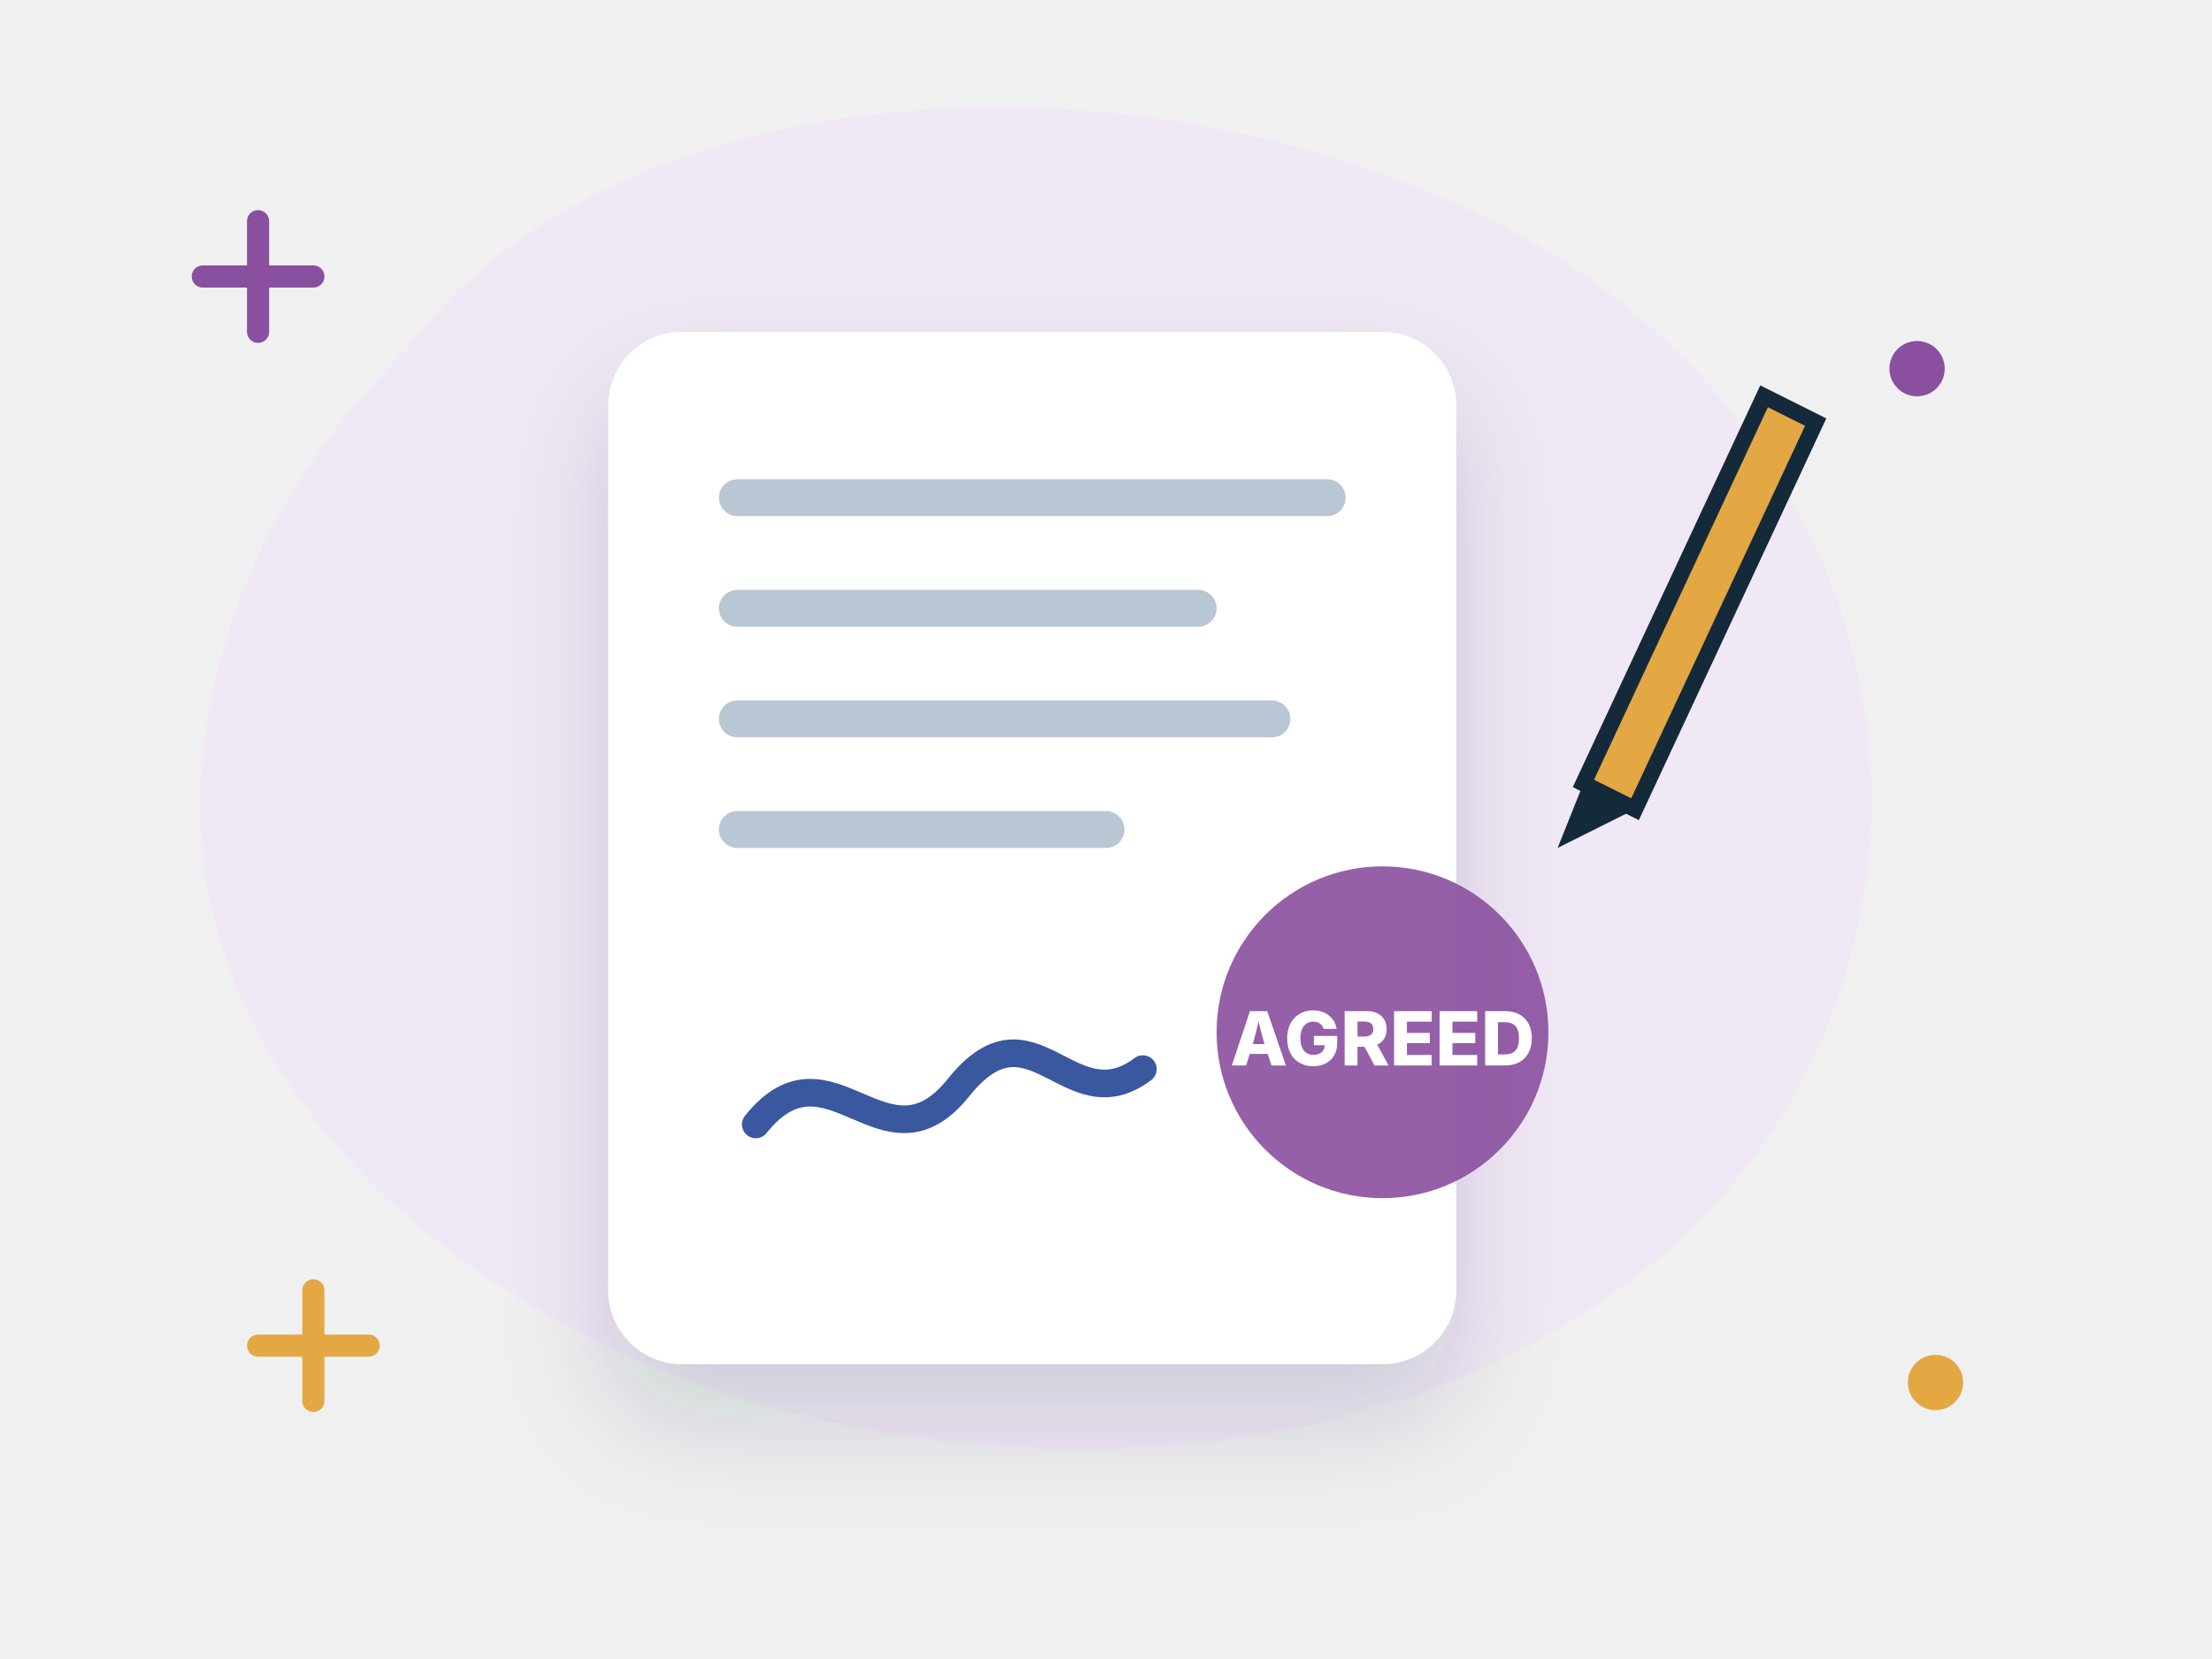
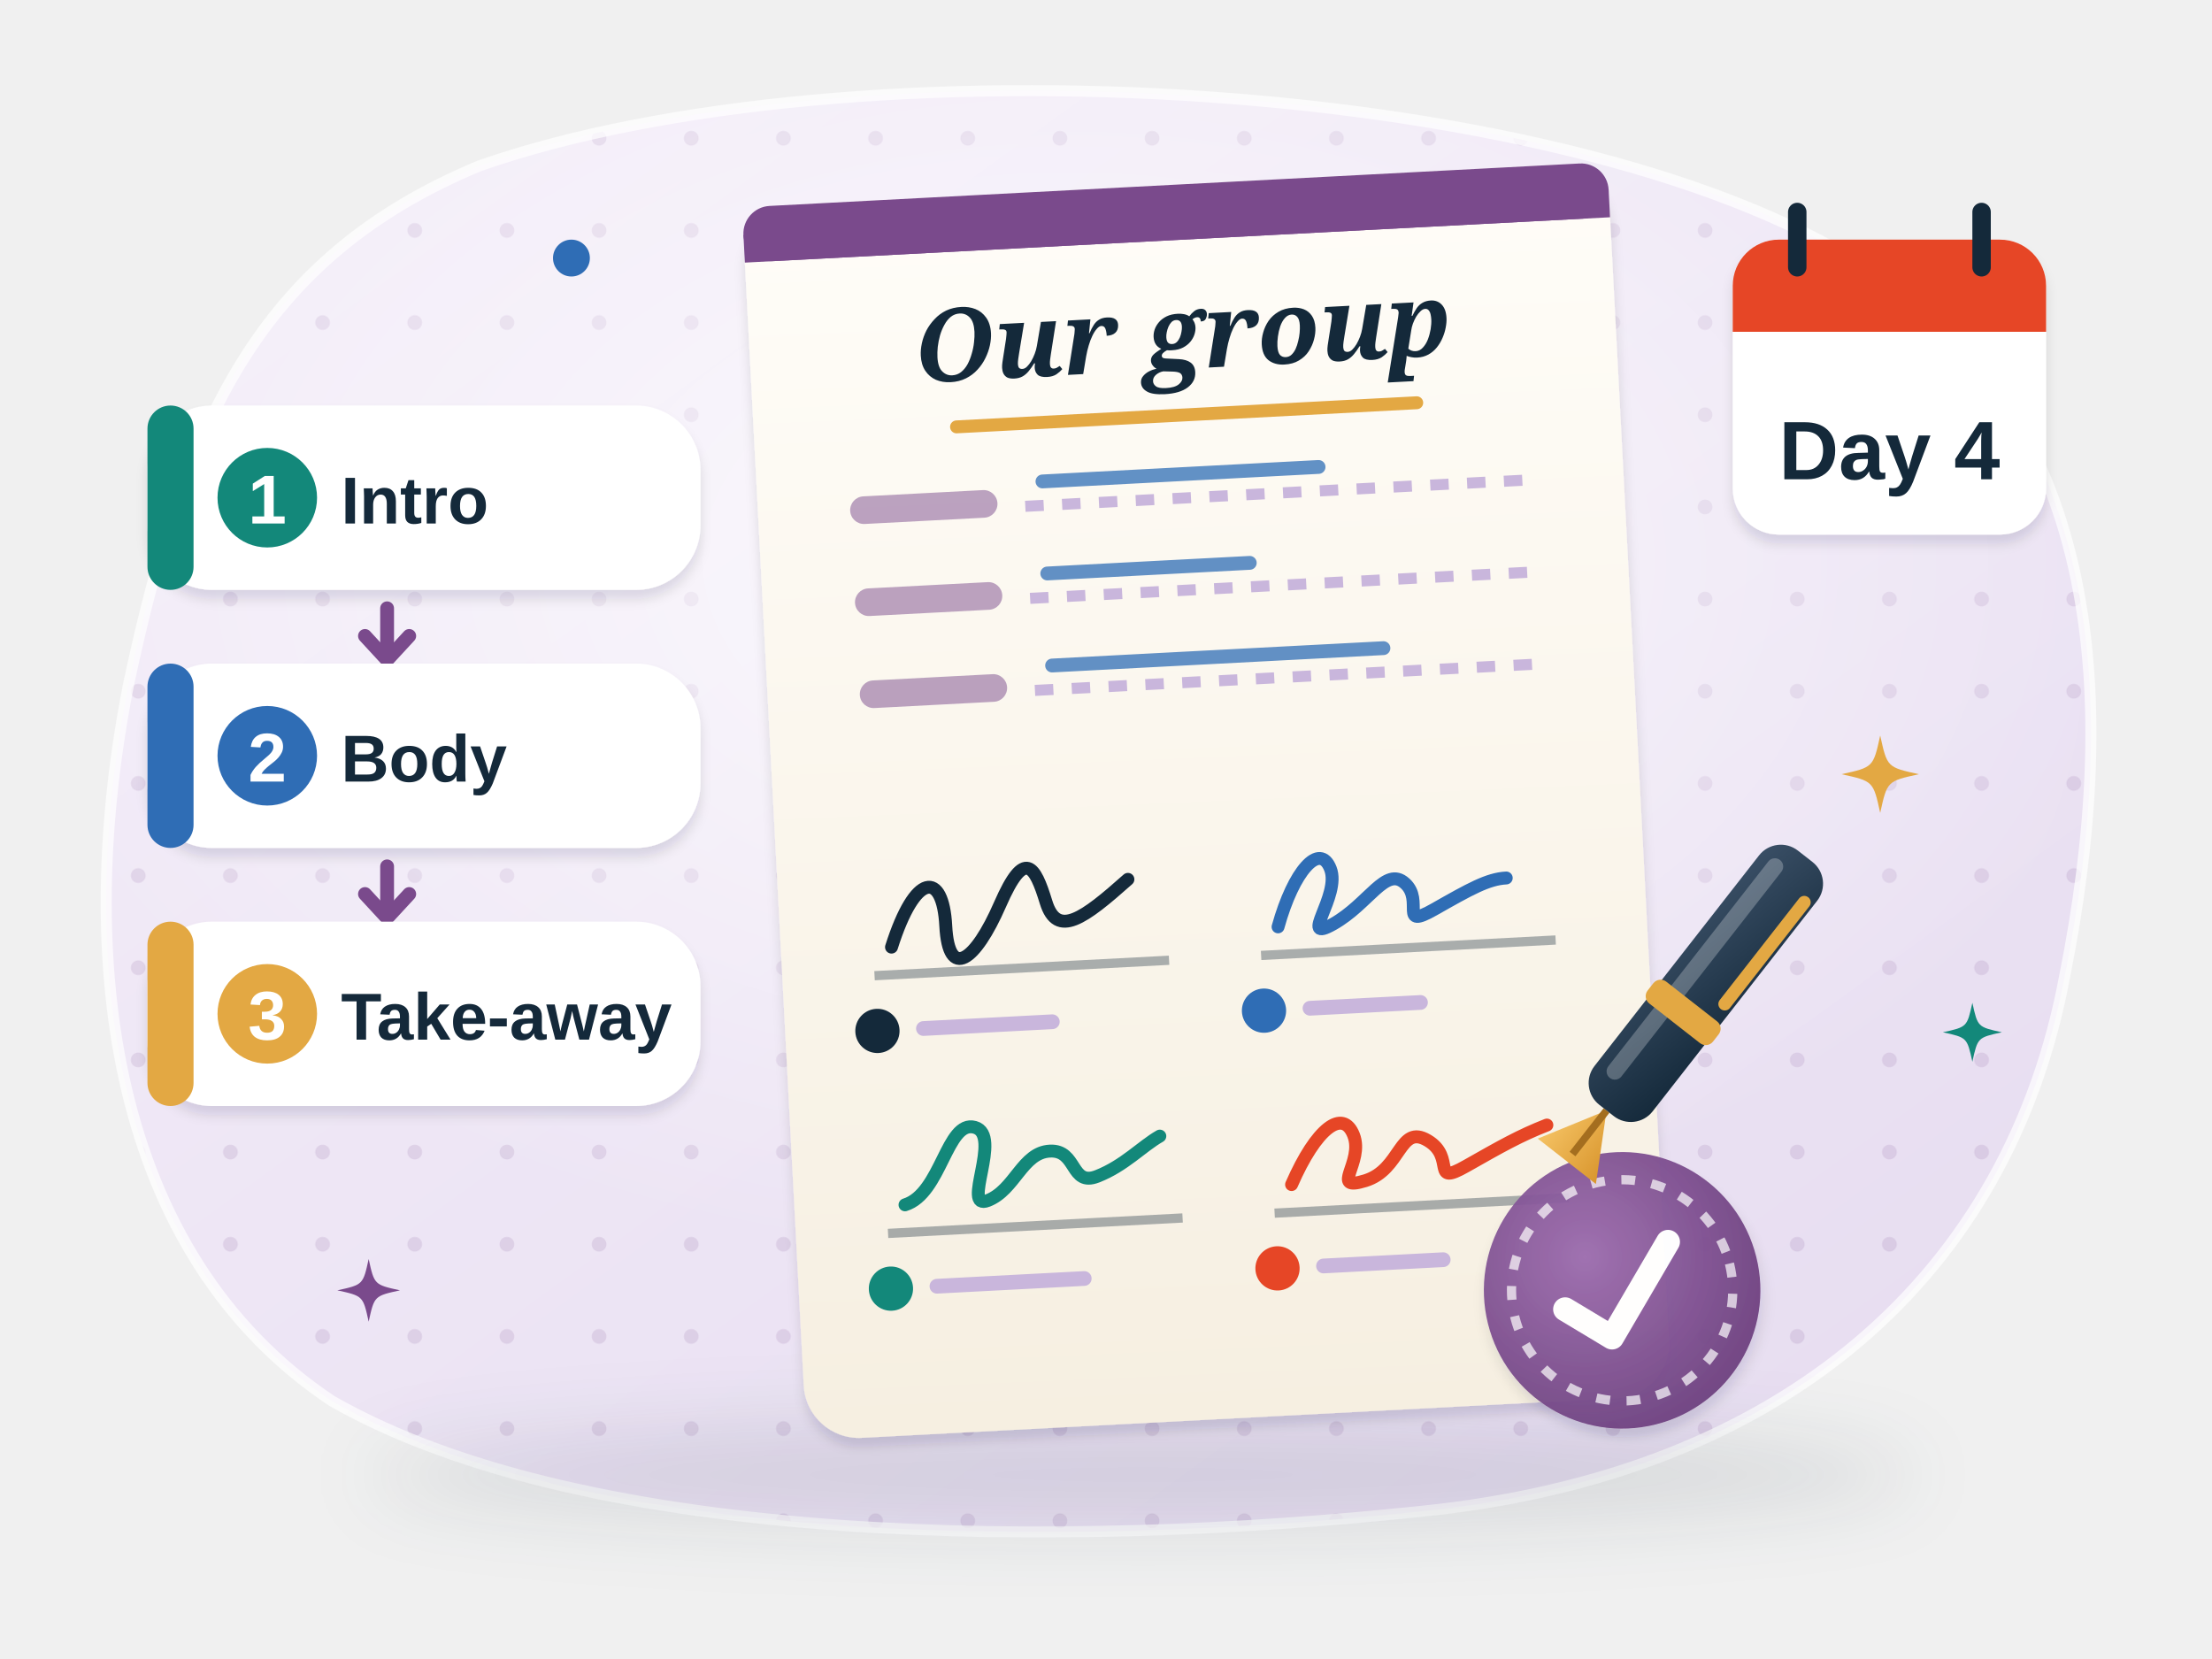
- <svg xmlns="http://www.w3.org/2000/svg" viewBox="0 0 240 180" fill="none" role="img" aria-label="A signed group agreement with a pen">
-   <style>.fl{animation:fl 5s ease-in-out infinite;transform-box:fill-box;transform-origin:center}.f2{animation-delay:-1.7s}.f3{animation-delay:-3.3s}
- .tw{animation:tw 2.8s ease-in-out infinite;transform-box:fill-box;transform-origin:center}.t2{animation-delay:-1.4s}.t3{animation-delay:-.7s}
- .sp{animation:sp 9s linear infinite;transform-box:fill-box;transform-origin:center}.pu{animation:pu 2.2s ease-in-out infinite;transform-box:fill-box;transform-origin:center}
- .dr{stroke-dasharray:6 8;animation:dr 1.6s linear infinite}.bl{animation:bl 1.8s steps(1) infinite}.b2{animation-delay:-.6s}.b3{animation-delay:-1.2s}
- .sw{animation:sw 3s ease-in-out infinite;transform-box:fill-box;transform-origin:bottom center}
- .wv{animation:wv 2.7s ease-out infinite;opacity:.8;transform-box:fill-box;transform-origin:left center}.w2{animation-delay:.9s}.w3{animation-delay:1.8s}
- .ri{animation:ri 6s ease-in-out infinite;transform-box:fill-box;transform-origin:center}.r2{animation-delay:-2s}.r3{animation-delay:-4s}
- .eq{animation:eq 1.2s ease-in-out infinite;transform-box:fill-box;transform-origin:bottom}.e2{animation-delay:-.3s}.e3{animation-delay:-.6s}.e4{animation-delay:-.9s}
- .pb{animation:pb 8s linear infinite;transform-box:fill-box;transform-origin:left}
- @keyframes fl{0%,100%{transform:translateY(0)}50%{transform:translateY(-6px)}}@keyframes tw{0%,100%{opacity:.3;transform:scale(.7)}50%{opacity:1;transform:scale(1.05)}}
- @keyframes sp{to{transform:rotate(360deg)}}@keyframes pu{0%,100%{transform:scale(1)}15%{transform:scale(1.12)}30%{transform:scale(1)}}
- @keyframes dr{to{stroke-dashoffset:-28}}@keyframes bl{0%,100%{opacity:1}50%{opacity:.25}}@keyframes sw{50%{transform:rotate(6deg)}}
- @keyframes wv{0%{opacity:0;transform:scale(.6)}25%{opacity:.9}100%{opacity:0;transform:scale(1.4)}}
- @keyframes ri{0%{opacity:0;transform:translateY(8px)}20%,70%{opacity:.85}100%{opacity:0;transform:translateY(-22px)}}
- @keyframes eq{0%,100%{transform:scaleY(.35)}50%{transform:scaleY(1)}}@keyframes pb{from{transform:scaleX(.05)}to{transform:scaleX(1)}}
- @media (prefers-reduced-motion:reduce){*{animation:none!important}}</style>
+ <svg xmlns="http://www.w3.org/2000/svg" viewBox="0 0 240 180" fill="none" role="img" aria-label="A group agreement titled Our group, with filled-in lines and four signatures, the last one being signed with a pen; a purple stamp with a tick; on the left the talk structure 1 Intro, 2 Body, 3 Take-away; a calendar shows Day 4">
+   <style>
+ .ra6-tw{animation:ra6-tw 3s ease-in-out infinite;transform-box:fill-box;transform-origin:center}.ra6-t2{animation-delay:-1s}.ra6-t3{animation-delay:-2s}
+ .ra6-fl{animation:ra6-fl 6s ease-in-out infinite}.ra6-f2{animation-delay:-2s}.ra6-f3{animation-delay:-4s}
+ .ra6-bl{animation:ra6-bl 4.8s infinite;transform-box:fill-box;transform-origin:center}.ra6-b2{animation-delay:-1.7s}.ra6-b3{animation-delay:-3.2s}.ra6-b4{animation-delay:-2.4s}
+ @keyframes ra6-tw{0%,100%{opacity:.35;transform:scale(.6)}50%{opacity:1;transform:scale(1)}}
+ @keyframes ra6-fl{50%{transform:translateY(-3px)}}
+ @keyframes ra6-bl{0%,93%,100%{transform:scaleY(1)}96%{transform:scaleY(.1)}}
+ .ra6-sig{stroke-dasharray:60;stroke-dashoffset:0;animation:ra6-sig 5s ease-in-out infinite}
+ @keyframes ra6-sig{0%,15%{stroke-dashoffset:60}55%,100%{stroke-dashoffset:0}}
+ .ra6-pen{animation:ra6-pen 5s ease-in-out infinite}
+ @keyframes ra6-pen{0%,15%{transform:translate(-14px,1px)}25%{transform:translate(-9px,-2px)}35%{transform:translate(-5px,2px)}45%{transform:translate(-2px,-1px)}55%,100%{transform:translate(0,0)}}
+ .ra6-stp{animation:ra6-stp 5s ease-in-out infinite;transform-box:fill-box;transform-origin:center}
+ @keyframes ra6-stp{0%,60%{transform:scale(1)}66%{transform:scale(1.12)}72%,100%{transform:scale(1)}}
+ @media (prefers-reduced-motion: reduce) { * { animation: none !important; } }
+ </style>
  <defs>
-     <filter id="s" x="-30%" y="-30%" width="160%" height="170%">
-       <feDropShadow dx="0" dy="6" stdDeviation="6" flood-color="#14293a" flood-opacity=".16" />
+     <linearGradient id="ra6-bg" x1="0" y1="0" x2="1" y2="1">
+       <stop offset="0" stop-color="#f4eef9" />
+       <stop offset="1" stop-color="#e6dcf0" />
+     </linearGradient>
+     <pattern id="ra6-dots" width="10" height="10" patternUnits="userSpaceOnUse">
+       <circle cx="5" cy="5" r=".8" fill="#7a4a8c" fill-opacity=".13" />
+     </pattern>
+     <clipPath id="ra6-clip">
+       <path d="M52 18C92 4 172 8 204 30c24 16 26 46 20 76-6 32-30 54-70 58-38 4-90 4-118-12C12 136 8 104 14 74c6-28 14-46 38-56z" />
+     </clipPath>
+     <radialGradient id="ra6-glow" cx=".5" cy=".42" r=".55">
+       <stop offset="0" stop-color="#fff" stop-opacity=".75" />
+       <stop offset="1" stop-color="#fff" stop-opacity="0" />
+     </radialGradient>
+     <filter id="ra6-sh" x="-25%" y="-25%" width="150%" height="170%">
+       <feDropShadow dx="0" dy="3" stdDeviation="3" flood-color="#14293a" flood-opacity=".16" />
+       <feDropShadow dx="0" dy="1" stdDeviation=".6" flood-color="#14293a" flood-opacity=".12" />
    </filter>
+     <filter id="ra6-blur" x="-20%" y="-60%" width="140%" height="220%">
+       <feGaussianBlur stdDeviation="4" />
+     </filter>
+     <linearGradient id="ra6-pap" x1="0" y1="0" x2="0" y2="1">
+       <stop offset="0" stop-color="#fffdf8" />
+       <stop offset="1" stop-color="#f6efe1" />
+     </linearGradient>
+     <linearGradient id="ra6-pen" x1="0" y1="0" x2="1" y2="1">
+       <stop offset="0" stop-color="#3a4f66" />
+       <stop offset="1" stop-color="#14293a" />
+     </linearGradient>
+     <linearGradient id="ra6-nib" x1="0" y1="0" x2="1" y2="0">
+       <stop offset="0" stop-color="#f4c162" />
+       <stop offset="1" stop-color="#d9962e" />
+     </linearGradient>
+     <radialGradient id="ra6-st" cx=".4" cy=".35" r=".7">
+       <stop offset="0" stop-color="#9a6aae" />
+       <stop offset="1" stop-color="#6a3d7c" />
+     </radialGradient>
  </defs>
-   <path transform="scale(1.0 1.0)" d="M44 38c22-30 78-34 118-14 34 17 50 54 36 88-14 34-56 50-98 44C54 150 18 118 22 82c2-18 10-32 22-44z" fill="#f1e8f5" />
-   <path class="tw" d="M22 30h12m-6-6v12" stroke="#8a4f9e" stroke-width="2.4" stroke-linecap="round" />
-   <circle class="tw t2" cx="210" cy="150" r="3" fill="#e3a843" />
-   <circle class="tw" cx="208" cy="40" r="3" fill="#8a4f9e" />
-   <path class="tw t2" d="M28 146h12m-6-6v12" stroke="#e3a843" stroke-width="2.4" stroke-linecap="round" />
-   <g transform="translate(112 92) scale(1)">
-     <rect x="-46" y="-56" width="92" height="112" rx="8" fill="#fff" filter="url(#s)" />
-     <path d="M-32-38h64M-32-26h50M-32-14h58M-32-2h40" stroke="#b9c6d3" stroke-width="4" stroke-linecap="round" />
-     <path d="M-30 30c8-10 14 6 22-4s12 4 20-2" stroke="#3a58a0" stroke-width="3" fill="none" stroke-linecap="round" />
+   <path d="M52 18C92 4 172 8 204 30c24 16 26 46 20 76-6 32-30 54-70 58-38 4-90 4-118-12C12 136 8 104 14 74c6-28 14-46 38-56z" fill="url(#ra6-bg)" />
+   <g clip-path="url(#ra6-clip)">
+     <rect width="240" height="180" fill="url(#ra6-dots)" />
+     <ellipse cx="116" cy="72" rx="110" ry="70" fill="url(#ra6-glow)" />
  </g>
-   <g class="pu">
-     <g transform="translate(150 112) scale(0.9)">
-       <circle r="20" fill="#8a4f9e" opacity=".9" />
-       <text y="4" font-family="Inter,Arial" font-size="9" font-weight="800" fill="#fff" text-anchor="middle">AGREED</text>
+   <path d="M52 18C92 4 172 8 204 30c24 16 26 46 20 76-6 32-30 54-70 58-38 4-90 4-118-12C12 136 8 104 14 74c6-28 14-46 38-56z" stroke="#fff" stroke-opacity=".7" stroke-width="1.2" />
+   <ellipse cx="124" cy="160" rx="84" ry="6" fill="#14293a" opacity=".11" filter="url(#ra6-blur)" />
+   <g filter="url(#ra6-sh)">
+     <rect x="16" y="44" width="60" height="20" rx="7" fill="#fff" />
+   </g>
+   <rect x="16" y="44" width="5" height="20" rx="2.5" fill="#13887a" />
+   <circle cx="29" cy="54" r="5.4" fill="#13887a" />
+   <text x="29" y="56.8" text-anchor="middle" font-family="'Helvetica Neue', Arial, sans-serif" font-size="7.5" font-weight="900" fill="#fff">1</text>
+   <text x="37" y="56.8" text-anchor="start" font-family="'Helvetica Neue', Arial, sans-serif" font-size="7.2" font-weight="800" fill="#14293a">Intro</text>
+   <path d="M42 66v5" stroke="#7a4a8c" stroke-width="1.5" stroke-linecap="round" />
+   <path d="M39.6 69l2.4 2.6 2.4-2.6" stroke="#7a4a8c" stroke-width="1.5" stroke-linecap="round" stroke-linejoin="round" />
+   <g filter="url(#ra6-sh)">
+     <rect x="16" y="72" width="60" height="20" rx="7" fill="#fff" />
+   </g>
+   <rect x="16" y="72" width="5" height="20" rx="2.5" fill="#2f6db5" />
+   <circle cx="29" cy="82" r="5.4" fill="#2f6db5" />
+   <text x="29" y="84.8" text-anchor="middle" font-family="'Helvetica Neue', Arial, sans-serif" font-size="7.5" font-weight="900" fill="#fff">2</text>
+   <text x="37" y="84.8" text-anchor="start" font-family="'Helvetica Neue', Arial, sans-serif" font-size="7.2" font-weight="800" fill="#14293a">Body</text>
+   <path d="M42 94v5" stroke="#7a4a8c" stroke-width="1.5" stroke-linecap="round" />
+   <path d="M39.6 97l2.4 2.6 2.4-2.6" stroke="#7a4a8c" stroke-width="1.5" stroke-linecap="round" stroke-linejoin="round" />
+   <g filter="url(#ra6-sh)">
+     <rect x="16" y="100" width="60" height="20" rx="7" fill="#fff" />
+   </g>
+   <rect x="16" y="100" width="5" height="20" rx="2.5" fill="#e3a843" />
+   <circle cx="29" cy="110" r="5.4" fill="#e3a843" />
+   <text x="29" y="112.8" text-anchor="middle" font-family="'Helvetica Neue', Arial, sans-serif" font-size="7.5" font-weight="900" fill="#fff">3</text>
+   <text x="37" y="112.8" text-anchor="start" font-family="'Helvetica Neue', Arial, sans-serif" font-size="7.2" font-weight="800" fill="#14293a">Take-away</text>
+   <g transform="translate(6 0) rotate(-3 124 88)">
+     <g filter="url(#ra6-sh)">
+       <rect x="78" y="20" width="94" height="134" rx="6" fill="url(#ra6-pap)" />
+     </g>
+     <rect x="78" y="20" width="94" height="6" rx="3" fill="#7a4a8c" />
+     <rect x="78" y="23" width="94" height="3" fill="#7a4a8c" />
+     <text x="125" y="40" text-anchor="middle" font-family="Georgia, serif" font-size="11" font-weight="700" fill="#14293a" font-style="italic">Our group</text>
+     <path d="M100 45h50" stroke="#e3a843" stroke-width="1.4" stroke-linecap="round" />
+     <rect x="88" y="52" width="16" height="3" rx="1.5" fill="#7a4a8c" opacity=".5" />
+     <path d="M107 54h56" stroke="#c9b6dc" stroke-width="1.2" stroke-dasharray="2 2" />
+     <rect x="88" y="62" width="16" height="3" rx="1.5" fill="#7a4a8c" opacity=".5" />
+     <path d="M107 64h56" stroke="#c9b6dc" stroke-width="1.2" stroke-dasharray="2 2" />
+     <rect x="88" y="72" width="16" height="3" rx="1.5" fill="#7a4a8c" opacity=".5" />
+     <path d="M107 74h56" stroke="#c9b6dc" stroke-width="1.2" stroke-dasharray="2 2" />
+     <path d="M109 51.4h30M109 61.4h22M109 71.4h36" stroke="#2f6db5" stroke-width="1.5" stroke-linecap="round" opacity=".75" />
+     <path d="M88 104h32M130 104h32M88 132h32M130 132h32" stroke="#14293a" stroke-opacity=".35" stroke-width="1" />
+     <path d="M90 101c3-8 6-8 6-2s3 4 6-2 4-4 5 0 4 2 9-2" stroke="#14293a" stroke-width="1.4" stroke-linecap="round" stroke-linejoin="round" />
+     <path d="M132 101c2-6 5-9 6-6s-4 8 0 6 6-6 8-4-1 5 3 3 6-3 8-3" stroke="#2f6db5" stroke-width="1.4" stroke-linecap="round" stroke-linejoin="round" />
+     <path d="M90 129c4-1 5-9 8-8s-2 9 1 8 4-5 7-5 2 4 5 3 5-3 7-4" stroke="#13887a" stroke-width="1.4" stroke-linecap="round" stroke-linejoin="round" />
+     <path class="ra6-sig" d="M132 129c3-6 6-8 7-5s-3 6 1 5 4-6 7-4 0 5 4 3 6-3 9-4" stroke="#e64626" stroke-width="1.4" stroke-linecap="round" stroke-linejoin="round" />
+     <circle cx="88" cy="110" r="2.4" fill="#14293a" />
+     <circle cx="130" cy="110" r="2.4" fill="#2f6db5" />
+     <circle cx="88" cy="138" r="2.4" fill="#13887a" />
+     <circle cx="130" cy="138" r="2.4" fill="#e64626" />
+     <path d="M93 110h14M135 110h12M93 138h16M135 138h13" stroke="#c9b6dc" stroke-width="1.6" stroke-linecap="round" />
+   </g>
+   <g transform="translate(6 0)">
+     <g class="ra6-stp">
+       <g transform="rotate(-14 170 140)" opacity=".94">
+         <circle cx="170" cy="140" r="15" fill="url(#ra6-st)" filter="url(#ra6-sh)" />
+         <circle cx="170" cy="140" r="12" stroke="#fff" stroke-opacity=".7" stroke-width="1" stroke-dasharray="1.5 1.8" />
+         <path d="M163.5 140.5l4.2 4.2 8.4-8.6" stroke="#fff" stroke-width="2.6" stroke-linecap="round" stroke-linejoin="round" />
+       </g>
    </g>
  </g>
-   <g class="fl">
-     <g transform="translate(176 64) scale(0.7)">
-       <path d="M-6 30L22-30l8 4L2 34z" fill="#e3a843" stroke="#14293a" stroke-width="2.5" />
-       <path d="M-6 30l-4 10 12-6" fill="#14293a" />
+   <g transform="translate(6 0)">
+     <g class="ra6-pen">
+       <g transform="rotate(38 164 126)">
+         <path d="M160 126l4-7h0l4 7z" fill="url(#ra6-nib)" />
+         <path d="M164 119v6" stroke="#a46e1f" stroke-width=".8" />
+         <rect x="160" y="84" width="8" height="35" rx="3" fill="url(#ra6-pen)" />
+         <rect x="161.2" y="86" width="1.8" height="30" rx=".9" fill="#fff" opacity=".25" />
+         <rect x="159.5" y="104" width="9" height="3" rx="1" fill="#e3a843" />
+         <path d="M167 88v14" stroke="#e3a843" stroke-width="1.4" stroke-linecap="round" />
+       </g>
    </g>
  </g>
+   <g class="ra6-fl">
+     <g filter="url(#ra6-sh)">
+       <rect x="188" y="26" width="34" height="32" rx="5" fill="#fff" />
+     </g>
+     <path d="M188 31a5 5 0 0 1 5-5h24a5 5 0 0 1 5 5v5h-34z" fill="#e64626" />
+     <path d="M195 23v6M215 23v6" stroke="#14293a" stroke-width="2" stroke-linecap="round" />
+     <text x="205" y="52" text-anchor="middle" font-family="'Helvetica Neue', Arial, sans-serif" font-size="9" font-weight="900" fill="#14293a">Day 4</text>
+   </g>
+   <path class="ra6-tw" d="M204 79.8C204.756 83.244 204.756 83.244 208.2 84C204.756 84.756 204.756 84.756 204 88.2C203.244 84.756 203.244 84.756 199.8 84C203.244 83.244 203.244 83.244 204 79.8z" fill="#e3a843" />
+   <path class="ra6-tw ra6-t2" d="M214 108.8C214.576 111.424 214.576 111.424 217.2 112C214.576 112.576 214.576 112.576 214 115.2C213.424 112.576 213.424 112.576 210.8 112C213.424 111.424 213.424 111.424 214 108.8z" fill="#13887a" />
+   <path class="ra6-tw ra6-t3" d="M40 136.6C40.612 139.388 40.612 139.388 43.4 140C40.612 140.612 40.612 140.612 40 143.4C39.388 140.612 39.388 140.612 36.6 140C39.388 139.388 39.388 139.388 40 136.6z" fill="#7a4a8c" />
+   <circle class="ra6-tw ra6-t2" cx="62" cy="28" r="2" fill="#2f6db5" />
</svg>
